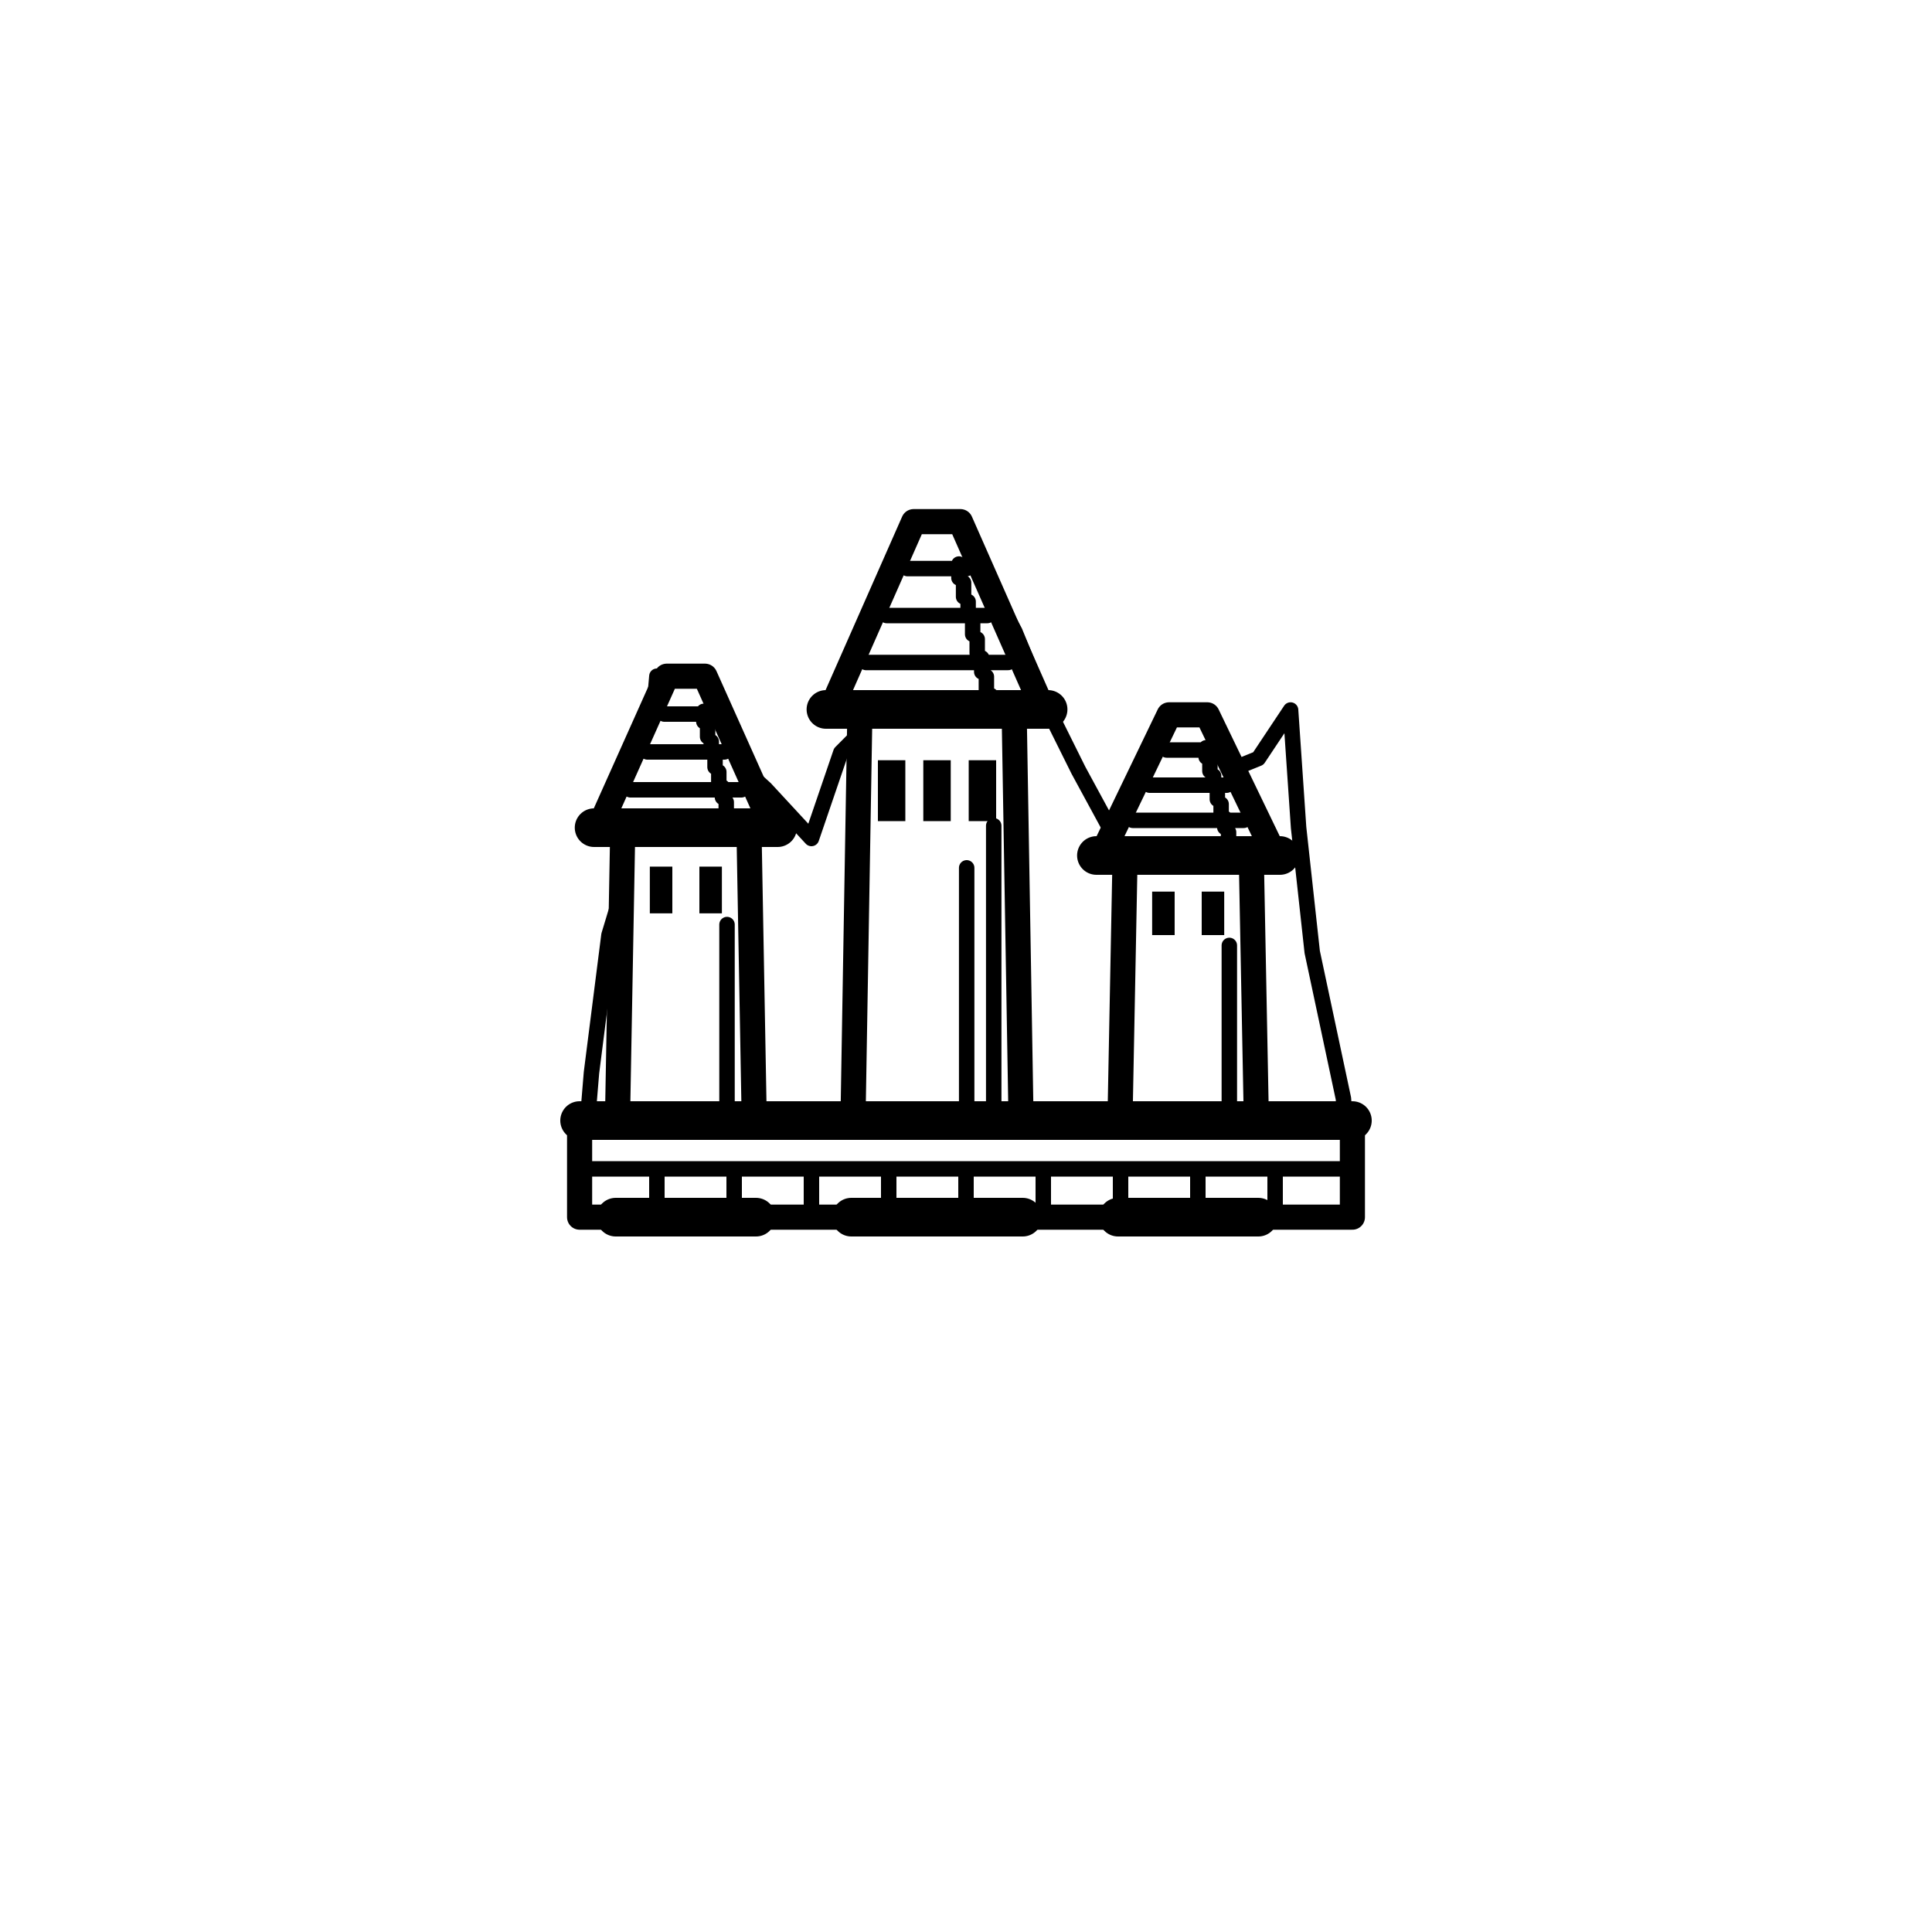
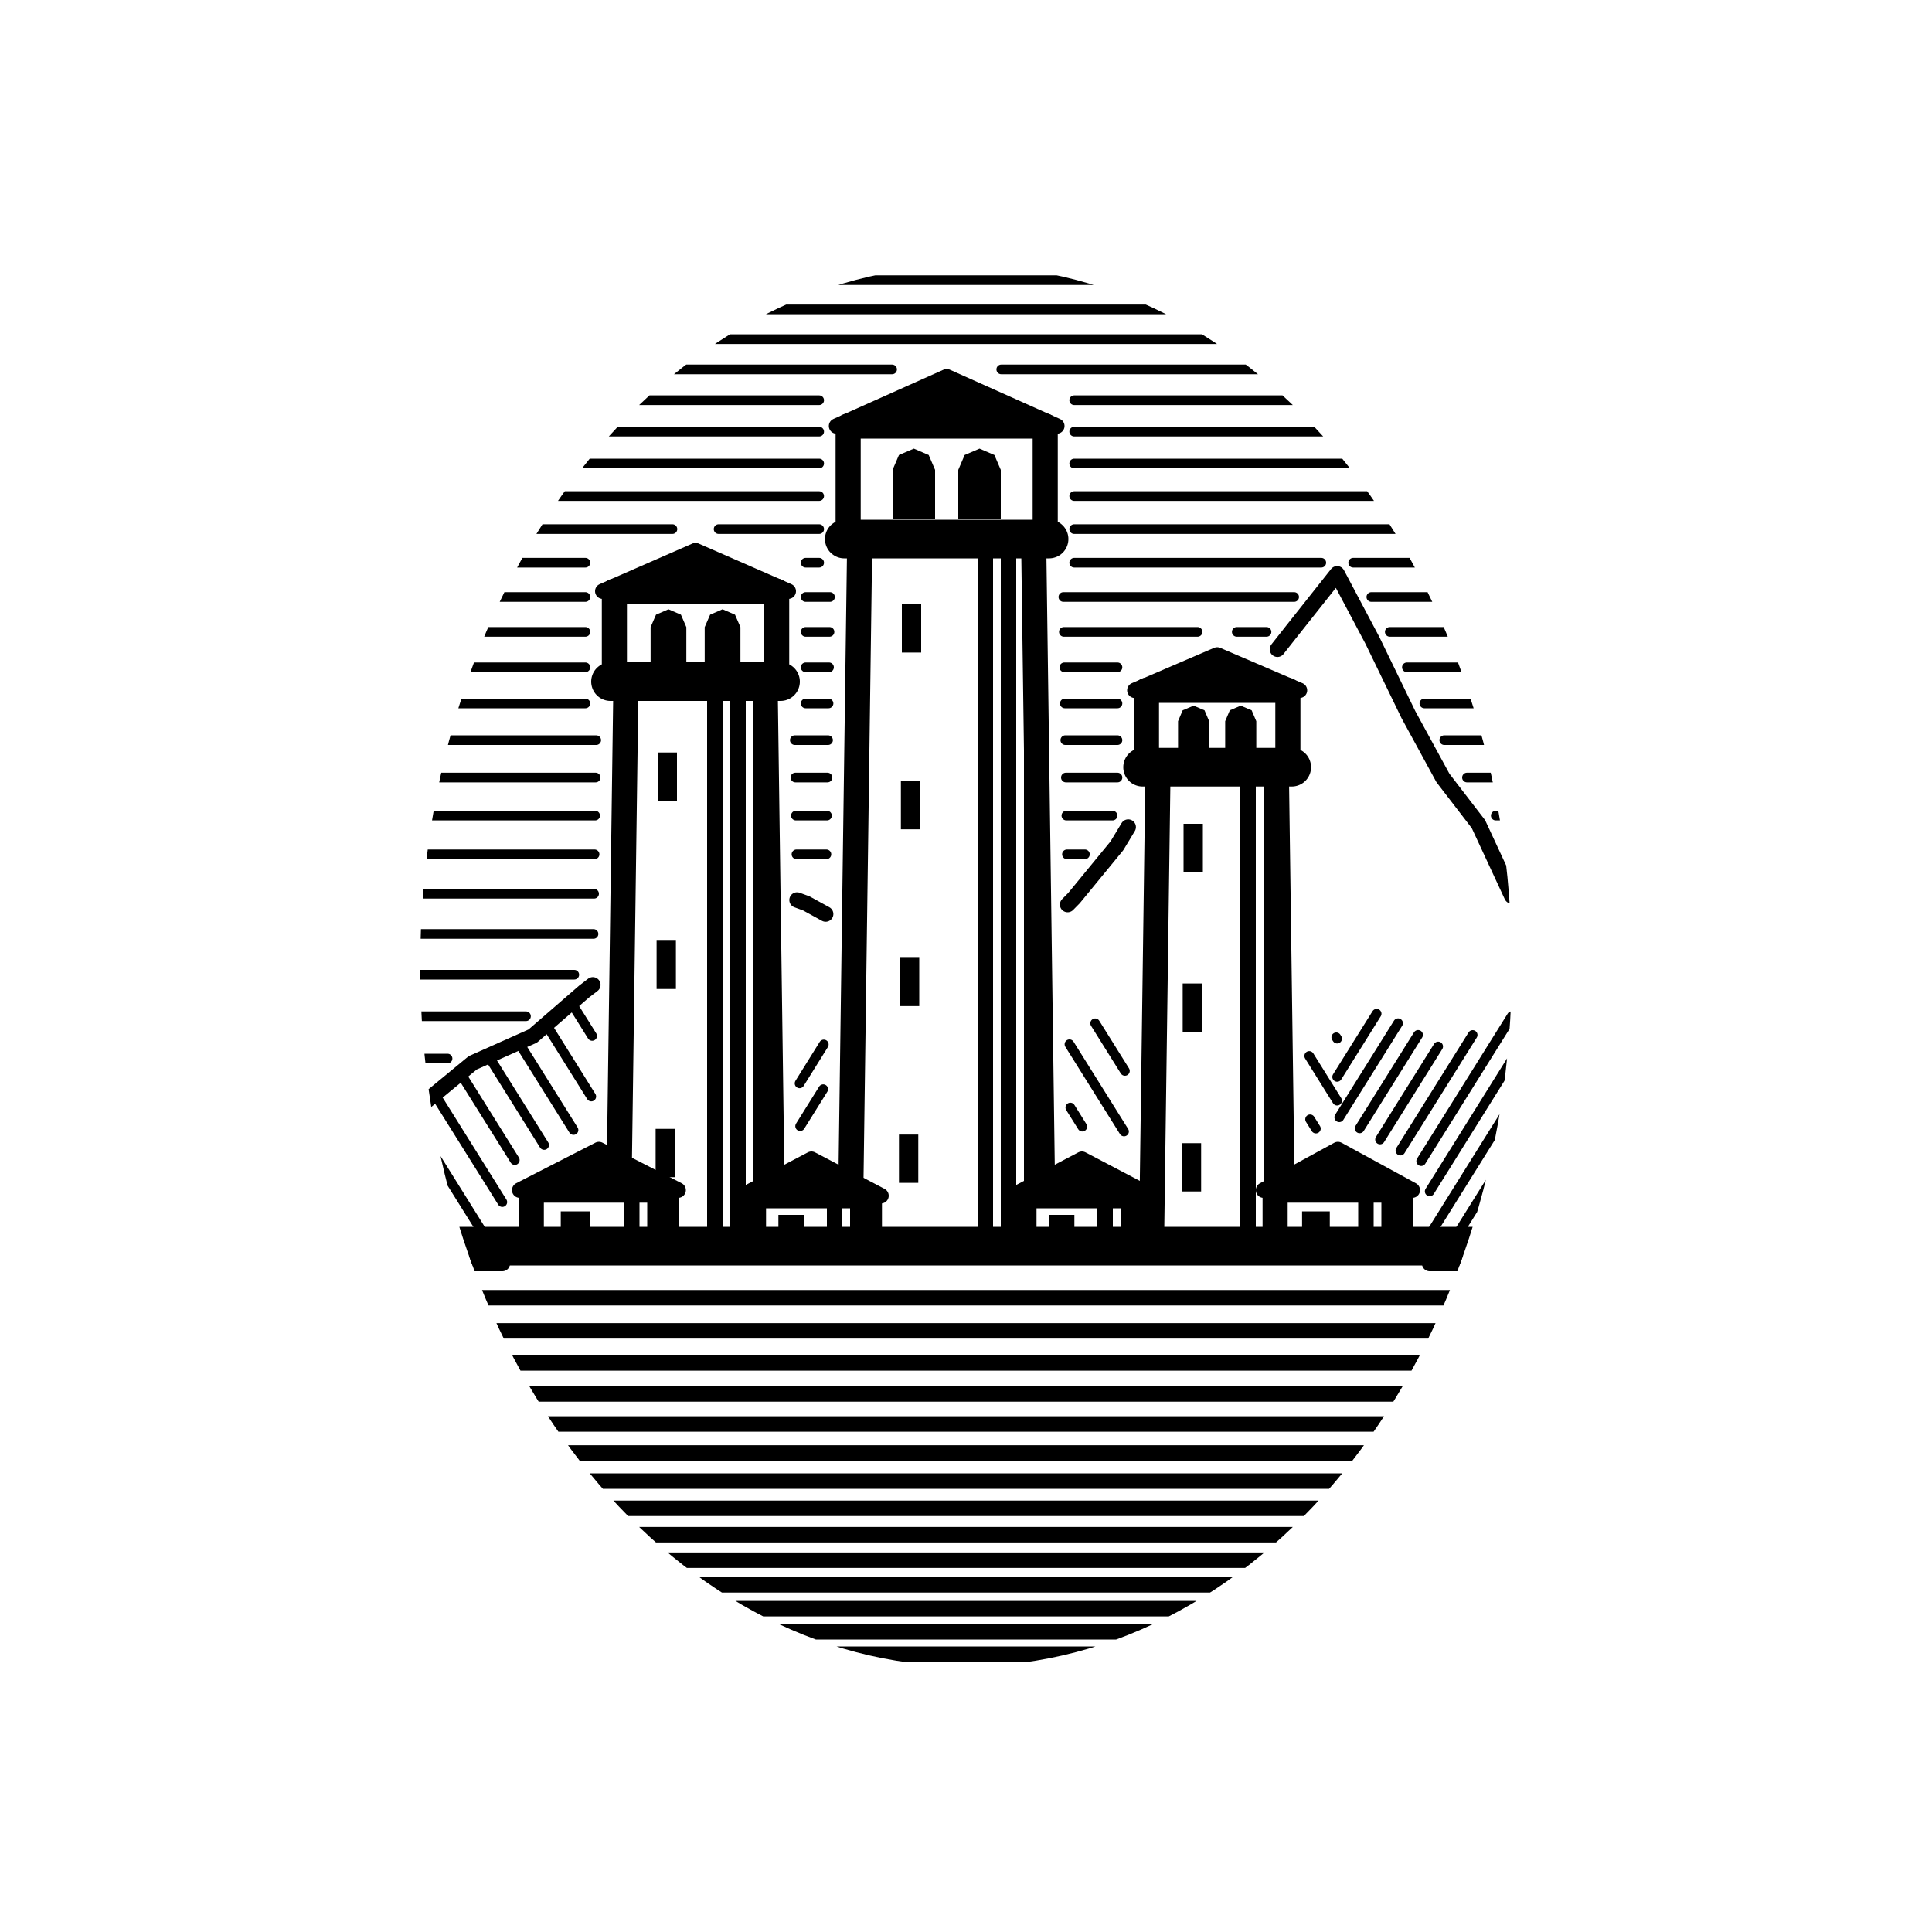
<svg xmlns="http://www.w3.org/2000/svg" viewBox="0 0 200 200">
  <defs>
    <clipPath id="w">
-       <path d="M43 100A57 73 0 1 1 157 100A57 73 0 1 1 43 100Z" />
+       <path d="M43.5 100A56.5 72.5 0 1 1 156.5 100A56.5 72.5 0 1 1 43.5 100Z" />
    </clipPath>
  </defs>
  <g clip-path="url(#w)" fill="none" stroke="#000" stroke-linecap="round" stroke-linejoin="round">
-     <path d="M67.27 89.71L69.6 89.71L69.6 94.55L67.27 94.55ZM72.4 89.71L74.73 89.71L74.73 94.55L72.4 94.55ZM90.88 78.7L93.72 78.7L93.72 85L90.88 85ZM95.58 78.7L98.42 78.7L98.42 85L95.58 85ZM100.28 78.7L103.12 78.7L103.12 85L100.28 85ZM119.27 92.3L121.6 92.3L121.6 96.8L119.27 96.8ZM124.4 92.3L126.73 92.3L126.73 96.8L124.4 96.8Z" fill="#000" stroke="none" />
-     <path d="M60.82 116L61.23 111.04L63.04 96.8L64.34 92.5M67.75 72.85L68 70L68.7 70.72M77.47 80.04L79.23 81.64L84 86.8L87.04 77.9L88.97 75.96M101.67 59.1L105.06 65.39L107.63 71.67L111.64 79.74L115.14 86.19M116.43 88.56L116.47 88.63M127.67 79.57L130.26 78.52L133.6 73.5L134.43 85.67L135.84 98.55L139.07 113.72L139.24 116M75.26 95.71L75.26 116M68.77 73.92L73.24 73.92M67.01 77.84L74.99 77.84M65.26 81.76L76.75 81.76M72.86 73.64L72.86 74.7M73.25 75.2L73.25 76.27M73.63 76.77L73.63 77.84M74.02 78.34L74.02 79.41M74.41 79.91L74.41 80.98M74.79 81.48L74.79 82.54M75.18 83.04L75.18 84.11M75.56 84.61L75.56 84.68M102.87 85.48L102.87 116M100.07 89.84L100.07 116M93.94 58.86L100.07 58.86M91.79 63.72L102.21 63.72M89.65 68.58L104.36 68.58M99.27 58.39L99.27 59.83M99.75 60.33L99.75 61.78M100.22 62.28L100.22 63.72M100.69 64.22L100.69 65.66M101.16 66.16L101.16 67.61M101.63 68.11L101.63 69.55M102.11 70.05L102.11 71.5M102.58 72L102.58 72.44M127.26 97.87L127.26 116M120.77 77.64L125.24 77.64M119.01 81.28L126.99 81.28M117.26 84.92L128.75 84.92M124.86 77.41L124.86 78.37M125.25 78.87L125.25 79.82M125.63 80.32L125.63 81.28M126.02 81.78L126.02 82.74M126.41 83.24L126.41 84.19M126.79 84.69L126.79 85.65M127.18 86.15L127.18 87.1M127.56 87.6L127.56 87.56M60.8 121L139.2 121M68 121L68 126M76 121L76 126M84 121L84 126M92 121L92 126M100 121L100 126M108 121L108 126M116 121L116 126M124 121L124 126M132 121L132 126" stroke-width="1.6" />
-     <path d="M64.47 85.68L77.53 85.68L78.08 116M78.26 126L63.74 126M63.92 116L64.47 85.68M62 85.68L69.02 70L72.98 70L80 85.68ZM89.02 73.44L104.98 73.44L105.7 116M105.87 126L88.13 126M88.3 116L89.02 73.44M86 73.44L94.58 54L99.42 54L108 73.44ZM116.47 88.56L129.53 88.56L130.06 116M130.26 126L115.74 126M115.94 116L116.47 88.56M114 88.56L121.02 74L124.98 74L132 88.56ZM60 116L60 126L140 126L140 116Z" stroke-width="2.6" />
-     <path d="M63.74 126L78.26 126M61.5 85.68L80.5 85.68M88.13 126L105.87 126M85.5 73.44L108.5 73.44M115.74 126L130.26 126M113.5 88.56L132.5 88.56M60 116L140 116" stroke-width="4" />
+     <path d="M68.08 77.9L70.08 77.9L70.08 82.9L68.08 82.9ZM67.97 97.38L69.97 97.38L69.97 102.38L67.97 102.38ZM67.87 116.86L69.87 116.86L69.87 121.86L67.87 121.86ZM67.35 68.88L67.35 64.92L67.91 63.63L69.2 63.07L70.49 63.63L71.05 64.92L71.05 68.88ZM72.95 68.88L72.95 64.92L73.51 63.63L74.8 63.07L76.09 63.63L76.65 64.92L76.65 68.88ZM62.4 61.2L72 57L81.6 61.2ZM122.52 85.28L124.52 85.28L124.52 90.28L122.52 90.28ZM122.43 101.81L124.43 101.81L124.43 106.81L122.43 106.81ZM122.34 118.34L124.34 118.34L124.34 123.34L122.34 123.34ZM121.95 77.98L121.95 74.66L122.43 73.53L123.56 73.05L124.69 73.53L125.17 74.66L125.17 77.98ZM126.83 77.98L126.83 74.66L127.31 73.53L128.44 73.05L129.57 73.53L130.05 74.66L130.05 77.98ZM117.48 71.46L126 67.8L134.52 71.46ZM93.36 62.55L95.36 62.55L95.36 67.55L93.36 67.55ZM93.26 80.85L95.26 80.85L95.26 85.85L93.26 85.85ZM93.16 99.15L95.16 99.15L95.16 104.15L93.16 104.15ZM93.06 117.45L95.06 117.45L95.06 122.45L93.06 122.45ZM92.4 53.69L92.4 48.64L93.06 47.1L94.6 46.44L96.14 47.1L96.8 48.64L96.8 53.69ZM99.2 53.69L99.2 48.64L99.86 47.1L101.4 46.44L102.94 47.1L103.6 48.64L103.6 53.69ZM86.6 44.1L98 39L109.4 44.1ZM58.05 125.4L61.05 125.4L61.05 129L58.05 129ZM53.8 123.2L62 119L70.2 123.2ZM80.58 125.76L83.22 125.76L83.22 129L80.58 129ZM76.8 123.78L84 120L91.2 123.78ZM108.58 125.76L111.22 125.76L111.22 129L108.58 129ZM104.8 123.78L112 120L119.2 123.78ZM134.79 125.4L137.66 125.4L137.66 129L134.79 129ZM130.8 123.2L138.5 119L146.2 123.2Z" fill="#000" stroke="none" />
+     <path d="M43.5 29L156.5 29M43.5 32.03L156.5 32.03M43.5 35.11L156.5 35.11M43.5 38.24L92.35 38.24M103.65 38.24L156.5 38.24M43.5 41.43L84.8 41.43M111.2 41.43L156.5 41.43M43.5 44.68L84.8 44.68M111.2 44.68L156.5 44.68M43.5 47.98L84.8 47.98M111.2 47.98L156.5 47.98M43.5 51.35L84.8 51.35M111.2 51.35L156.5 51.35M43.5 54.77L69.61 54.77M74.39 54.77L84.8 54.77M111.2 54.77L156.5 54.77M43.5 58.25L60.6 58.25M83.4 58.25L84.8 58.25M111.2 58.25L136.78 58.25M140.08 58.25L156.5 58.25M43.5 61.8L60.6 61.8M83.4 61.8L85.92 61.8M110.08 61.8L133.97 61.8M141.96 61.8L156.5 61.8M43.5 65.41L60.6 65.41M83.4 65.41L85.87 65.41M110.13 65.41L123.97 65.41M128.03 65.41L131.11 65.41M143.87 65.41L156.5 65.41M43.5 69.08L60.6 69.08M83.4 69.08L85.82 69.08M110.18 69.08L115.68 69.08M145.64 69.08L156.5 69.08M43.5 72.82L60.6 72.82M83.4 72.82L85.77 72.82M110.23 72.82L115.68 72.82M147.45 72.82L156.5 72.82M43.5 76.62L61.72 76.62M82.28 76.62L85.72 76.62M110.28 76.62L115.68 76.62M149.51 76.62L156.5 76.62M43.5 80.49L61.66 80.49M82.34 80.49L85.66 80.49M110.34 80.49L115.68 80.49M151.86 80.49L156.5 80.49M43.5 84.43L61.61 84.43M82.39 84.43L85.61 84.43M110.39 84.43L115.17 84.43M154.84 84.43L156.5 84.43M43.5 88.44L61.55 88.44M82.45 88.44L85.55 88.44M110.45 88.44L112.31 88.44M43.5 92.52L61.5 92.52M43.5 96.68L61.44 96.68M43.5 100.9L59.45 100.9M43.5 105.2L54.45 105.2M43.5 109.58L46.33 109.58M59.14 103.79L61.3 107.24M56.54 106.04L61.21 113.51M53.69 107.9L59.37 116.98M50.56 109.3L56.33 118.53M47.66 111.08L53.29 120.09M45.01 113.26L52 124.44M43.5 117.25L50.84 129M43.5 123.67L46.83 129M82.77 112.15L85.28 108.12M82.83 116.58L85.22 112.75M138.33 107.38L138.42 107.52M135.53 109.31L138.42 113.94M135.62 115.87L136.22 116.83M113.37 105.93L116.45 110.86M110.71 108.1L116.36 117.13M110.8 114.65L112.04 116.63M138.42 111.48L142.51 104.94M138.64 115.66L144.73 105.92M140.75 116.81L146.8 107.13M142.86 117.96L148.88 108.33M144.97 119.11L152.45 107.14M147.12 120.2L156.5 105.19M148 123.33L156.5 109.72M148 127.86L156.5 114.25M150.11 129L156.5 118.78M152.94 129L156.5 123.31M155.77 129L156.5 127.84" stroke-width="1" />
+     <path d="M43.5 114.5L48.94 110.02L55.15 107.25L60.47 102.64L61.37 101.95M82.51 93.17L83.47 93.52L85.47 94.62M110.52 93.64L111.18 92.97L115.62 87.56L116.79 85.62M132.24 67.21L133.76 65.28L138.42 59.4L142.06 66.27L145.8 73.98L149.37 80.53L153.05 85.32L156.5 92.75M43.5 130.8L52 130.8M148 130.8L156.5 130.8M43.5 134.34L156.5 134.34M43.5 137.77L156.5 137.77M43.5 141.09L156.5 141.09M43.5 144.3L156.5 144.3M43.5 147.41L156.5 147.41M43.5 150.41L156.5 150.41M43.5 153.32L156.5 153.32M43.5 156.14L156.5 156.14M43.5 158.87L156.5 158.87M43.5 161.51L156.5 161.51M43.5 164.06L156.5 164.06M43.5 166.53L156.5 166.53M43.5 168.92L156.5 168.92M43.5 171.24L156.5 171.24M78.8 71.06L78.8 122.73M76.4 71.06L76.4 128.5M74 71.06L74 128.5M62.4 61.2L72 57L81.6 61.2ZM131.6 79.92L131.6 122.76M131.6 123.2L131.6 128.5M129.2 79.92L129.2 128.5M117.48 71.46L126 67.8L134.52 71.46ZM106.8 56.3L106.8 122.73M104.4 56.3L104.4 128.5M102 56.3L102 128.5M86.6 44.1L98 39L109.4 44.1ZM67.8 123.6L67.8 128.6M65.4 123.6L65.4 128.6M53.8 123.2L62 119L70.2 123.2ZM88.8 124.18L88.8 128.6M86.4 124.18L86.4 128.6M76.8 123.78L84 120L91.2 123.78ZM116.8 124.18L116.8 128.6M114.4 124.18L114.4 128.6M104.8 123.78L112 120L119.2 123.78ZM143.8 123.6L143.8 128.6M141.4 123.6L141.4 128.6M130.8 123.2L138.5 119L146.2 123.2Z" stroke-width="1.6" />
+     <path d="M64.8 70.56L79.2 70.56L79.91 122.15M80 129L78 129L69 129L64 129M64.12 120.09L64.8 70.56M63.6 61.2L80.4 61.2L80.4 70.56L63.6 70.56ZM119.88 79.42L132.12 79.42L132.71 122.16M132.8 129L132 129L119.2 129L119.88 79.42M118.68 71.46L133.32 71.46L133.32 79.42L118.68 79.42ZM89 55.8L107 55.8L107.91 122.15M108 129L106 129L90 129L88 129M88.09 122.15L89 55.8M87.8 44.1L108.2 44.1L108.2 55.8L87.8 55.8ZM55 123.2L69 123.2L69 129L55 129ZM78 123.78L90 123.78L90 129L78 129ZM106 123.78L118 123.78L118 129L106 129ZM132 123.2L145 123.2L145 129L132 129Z" stroke-width="2.6" />
+     <path d="M63.2 70.56L80.8 70.56M118.28 79.42L133.72 79.42M87.4 55.8L108.6 55.8M43.5 129L156.5 129" stroke-width="4" />
  </g>
</svg>
